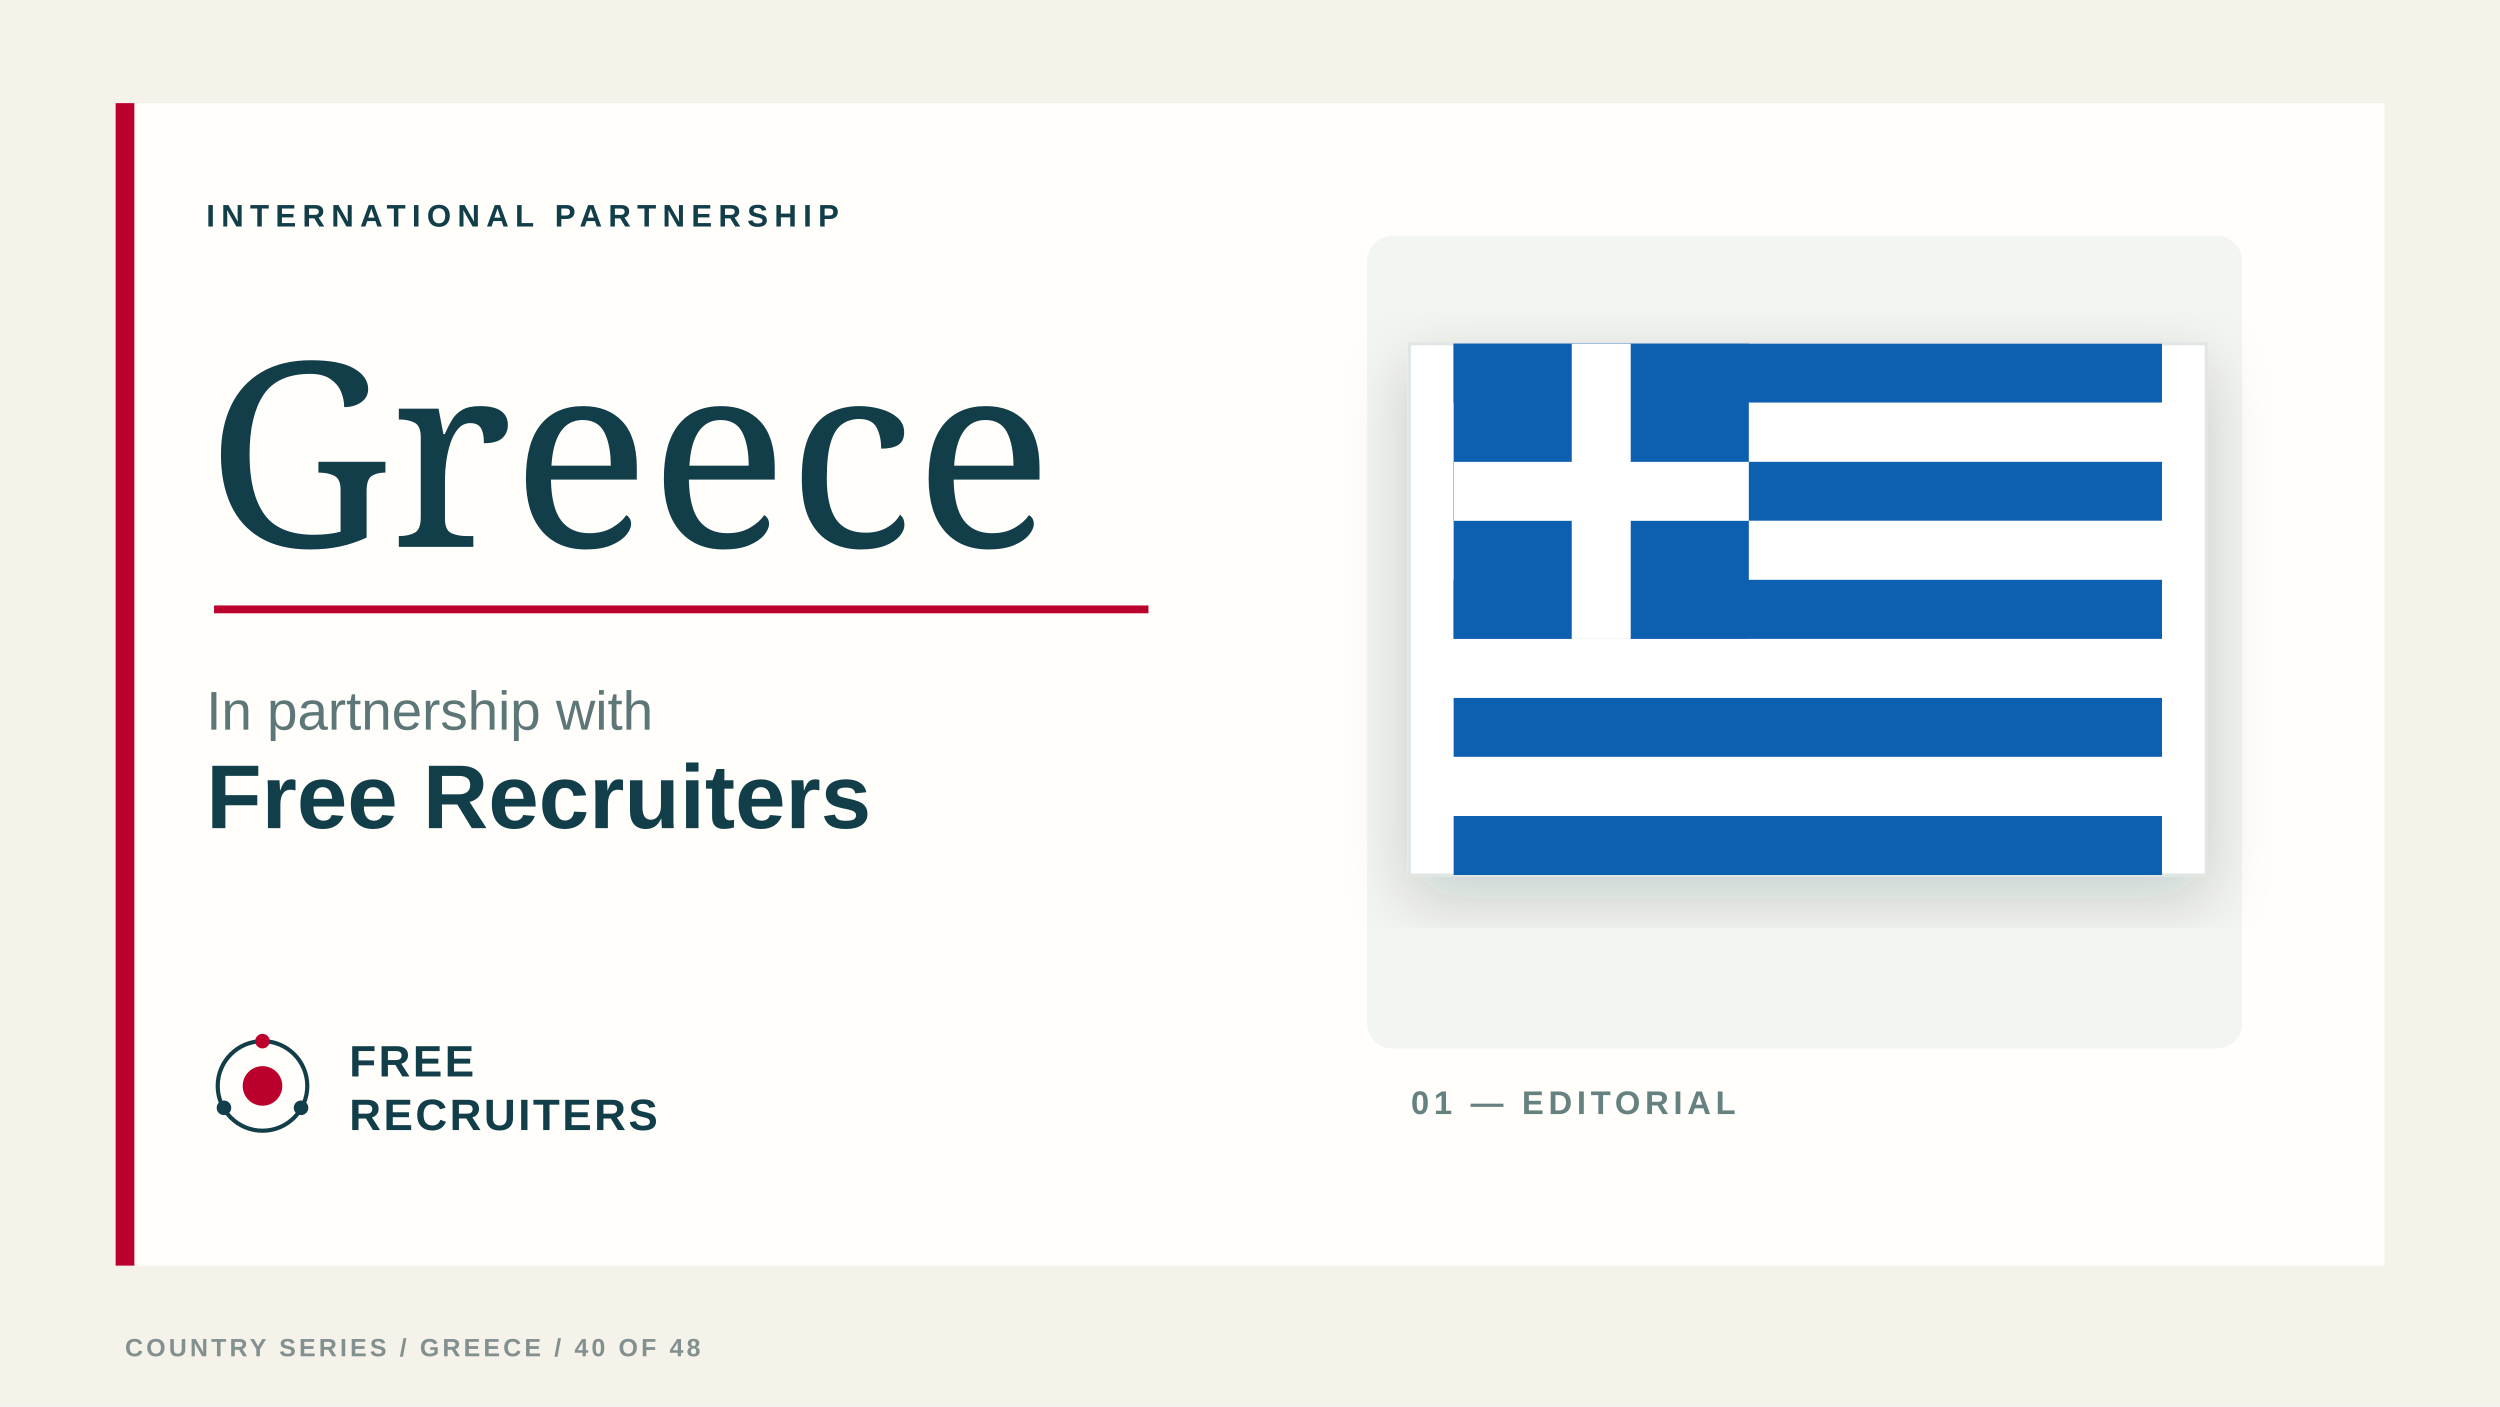
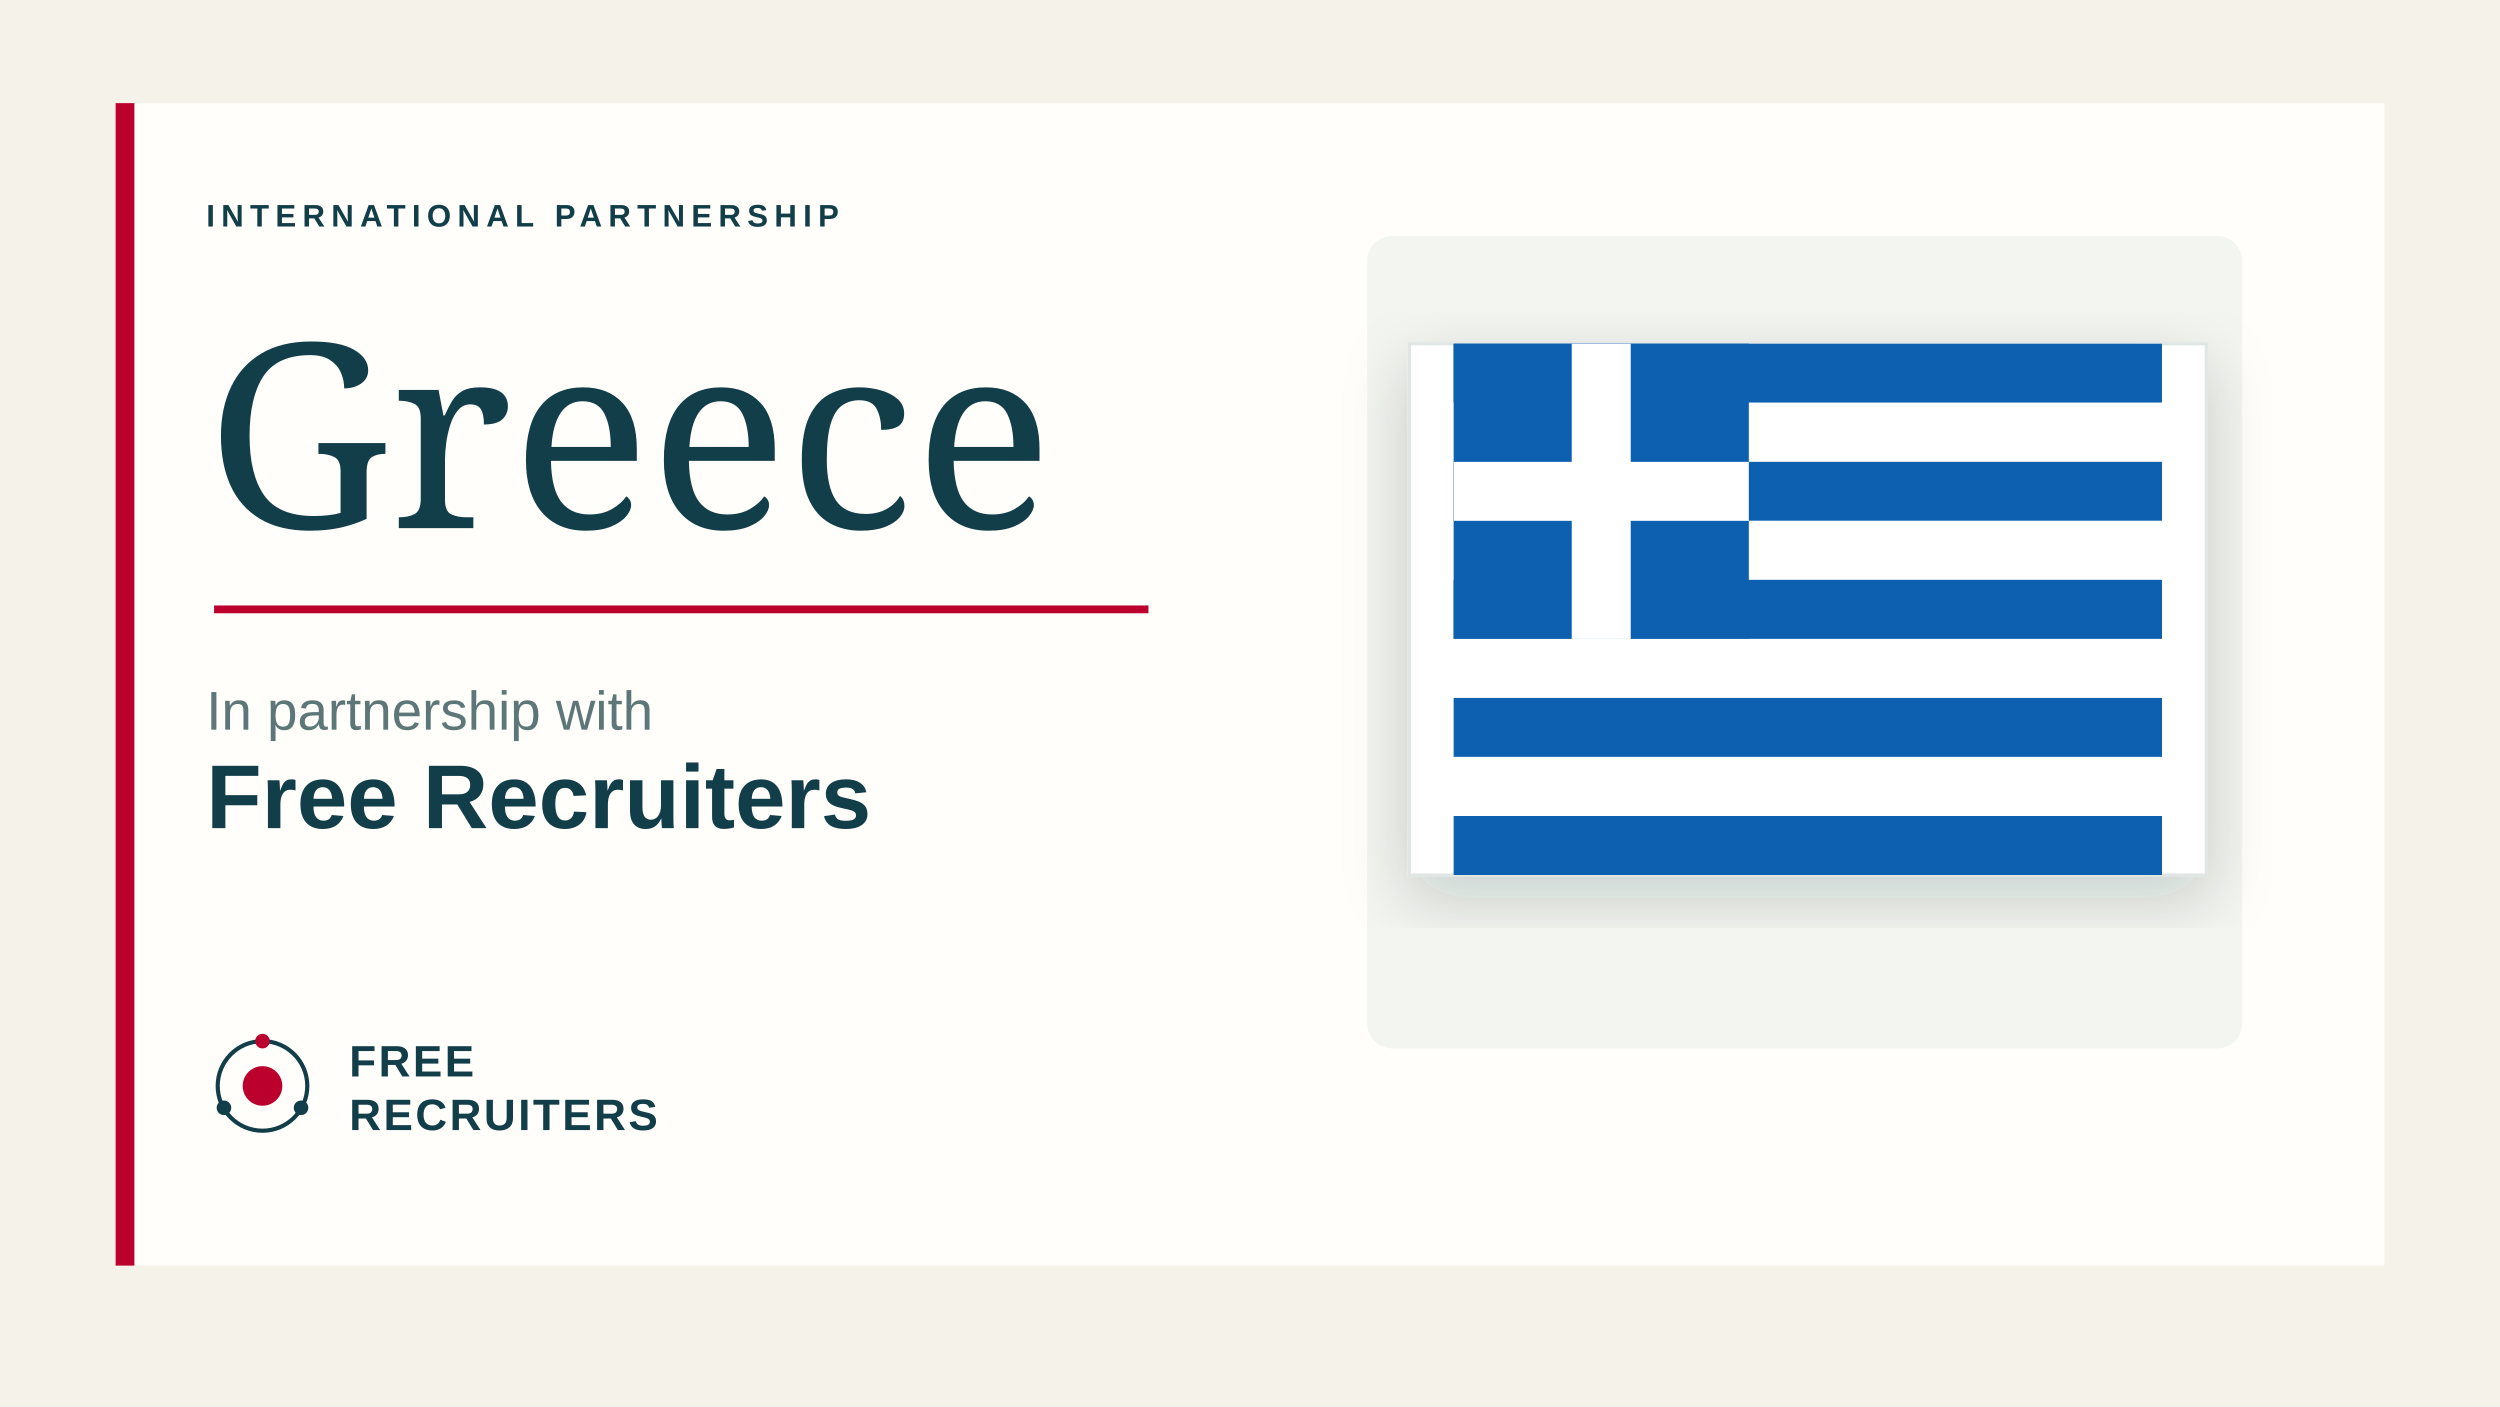
<svg xmlns="http://www.w3.org/2000/svg" width="1600" height="900" viewBox="0 0 1600 900" role="img" aria-label="Greece in partnership with Free Recruiters — Editorial">
  <defs>
    <filter id="shadow">
      <feDropShadow dx="0" dy="14" stdDeviation="20" flood-color="#081F29" flood-opacity=".18" />
    </filter>
    <linearGradient id="sky" x2="1" y2="1">
      <stop stop-color="#d9f2f0" />
      <stop offset="1" stop-color="#eef4ff" />
    </linearGradient>
  </defs>
  <rect width="1600" height="900" fill="#F5F2EA" />
  <rect x="74" y="66" width="1452" height="744" fill="#FFFEFA" />
  <rect x="74" y="66" width="12" height="744" fill="#BC002D" />
  <text x="132" y="145" text-anchor="start" font-family="Arial, sans-serif" font-size="20" font-weight="700" letter-spacing="4" fill="#123E4A">INTERNATIONAL PARTNERSHIP</text>
-   <text x="132" y="350" text-anchor="start" font-family="Georgia,serif" font-size="165" font-weight="400" letter-spacing="0" fill="#123E4A">Greece</text>
+   <text x="132" y="338" text-anchor="start" font-family="Georgia,serif" font-size="165" font-weight="400" letter-spacing="0" fill="#123E4A">Greece</text>
  <path d="M137 390H735" stroke="#BC002D" stroke-width="5" />
  <text x="132" y="467" text-anchor="start" font-family="Arial, sans-serif" font-size="35" font-weight="400" letter-spacing="0" fill="#5D7778">In partnership with</text>
  <text x="132" y="530" text-anchor="start" font-family="Arial, sans-serif" font-size="58" font-weight="700" letter-spacing="0" fill="#123E4A">Free Recruiters</text>
  <g transform="translate(132 659) scale(0.666667)">
    <circle cx="54" cy="54" r="43" fill="none" stroke="#123E4A" stroke-width="4" />
    <circle cx="54" cy="54" r="19" fill="#BC002D" />
    <circle cx="54" cy="11" r="7" fill="#BC002D" />
    <circle cx="91" cy="75" r="7" fill="#123E4A" />
    <circle cx="17" cy="75" r="7" fill="#123E4A" />
  </g>
  <g font-family="Arial, sans-serif" font-weight="800" fill="#123E4A">
    <text x="223.52" y="688.92" font-size="28.16" letter-spacing="1.6">FREE</text>
    <text x="223.52" y="723.24" font-size="28.16" letter-spacing="1.6">RECRUITERS</text>
  </g>
  <rect x="875" y="151" width="560" height="520" rx="16" fill="#F3F5F1" />
  <g filter="url(#shadow)">
    <rect x="902" y="220" width="510" height="340" fill="#fff" stroke="#dfe6e4" stroke-width="2" />
    <svg id="flag-icons-gr" viewBox="0 0 640 480" x="902" y="220" width="510" height="340" preserveAspectRatio="xMidYMid meet">
      <path fill="#0d5eaf" fill-rule="evenodd" d="M0 0h640v53.3H0z" />
      <path fill="#fff" fill-rule="evenodd" d="M0 53.3h640v53.4H0z" />
      <path fill="#0d5eaf" fill-rule="evenodd" d="M0 106.7h640V160H0z" />
      <path fill="#fff" fill-rule="evenodd" d="M0 160h640v53.3H0z" />
      <path fill="#0d5eaf" d="M0 0h266.7v266.7H0z" />
      <path fill="#0d5eaf" fill-rule="evenodd" d="M0 213.3h640v53.4H0z" />
      <path fill="#fff" fill-rule="evenodd" d="M0 266.7h640V320H0z" />
      <path fill="#0d5eaf" fill-rule="evenodd" d="M0 320h640v53.3H0z" />
      <path fill="#fff" fill-rule="evenodd" d="M0 373.3h640v53.4H0z" />
      <g fill="#fff" fill-rule="evenodd" stroke-width="1.3">
        <path d="M106.7 0H160v266.7h-53.3z" />
        <path d="M0 106.7h266.7V160H0z" />
      </g>
      <path fill="#0d5eaf" d="M0 426.7h640V480H0z" />
    </svg>
  </g>
-   <text x="903" y="713" text-anchor="start" font-family="Arial, sans-serif" font-size="21" font-weight="700" letter-spacing="3" fill="#658280">01 — EDITORIAL</text>
-   <text x="80" y="868" text-anchor="start" font-family="Arial, sans-serif" font-size="16" font-weight="700" letter-spacing="2" fill="#82908F">COUNTRY SERIES  /  GREECE  /  40 OF 48</text>
</svg>
